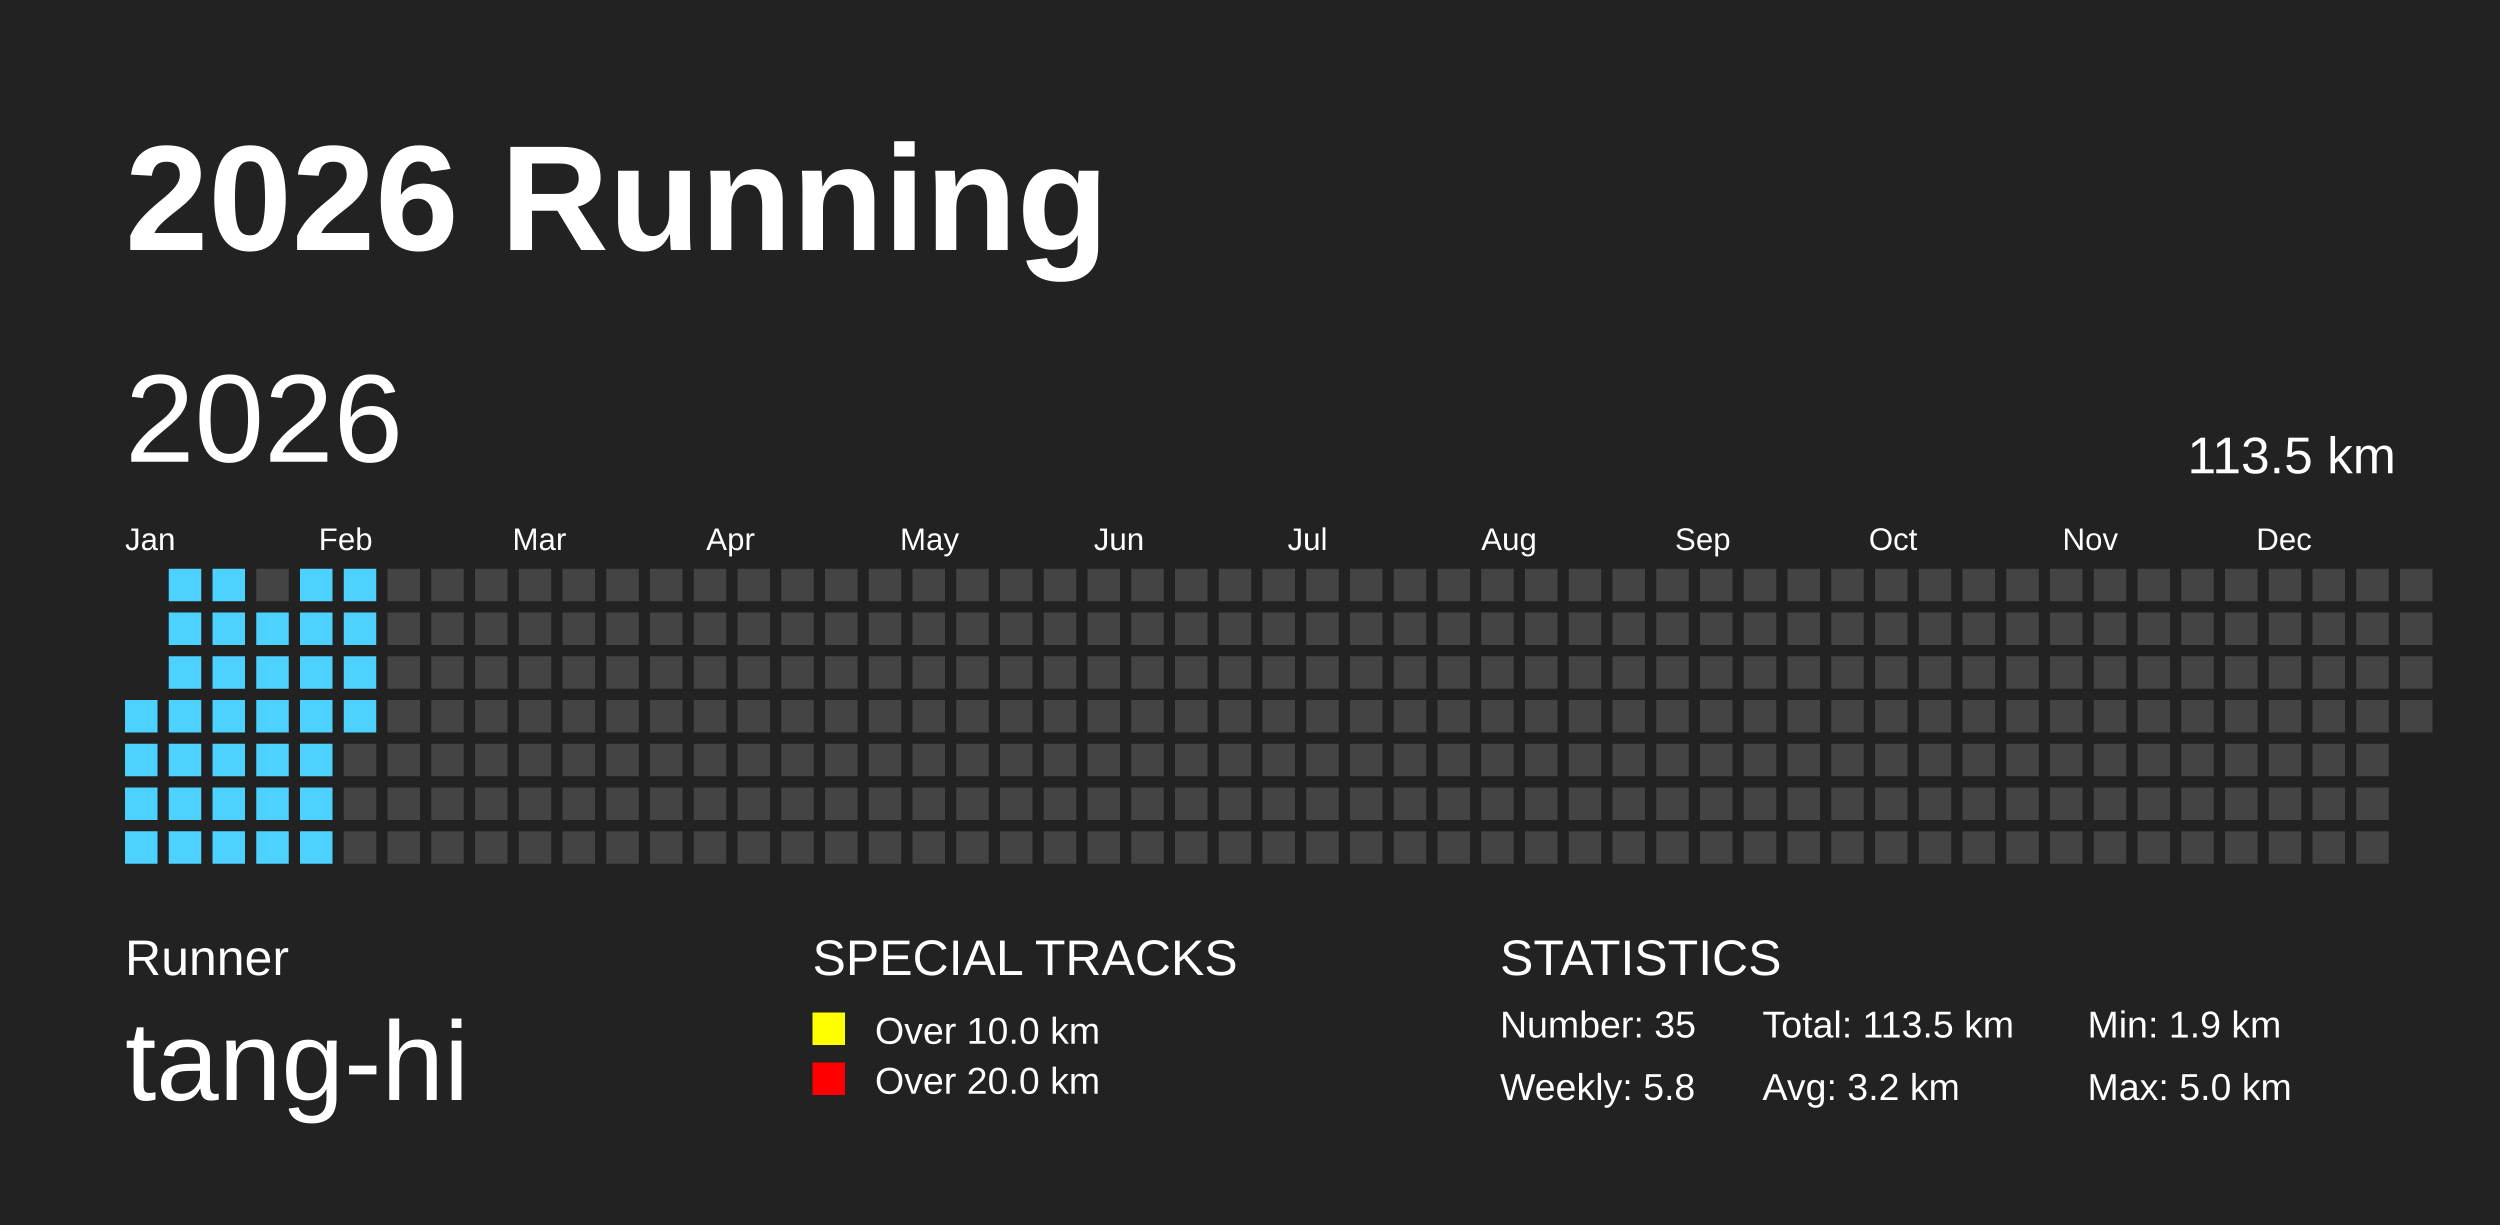
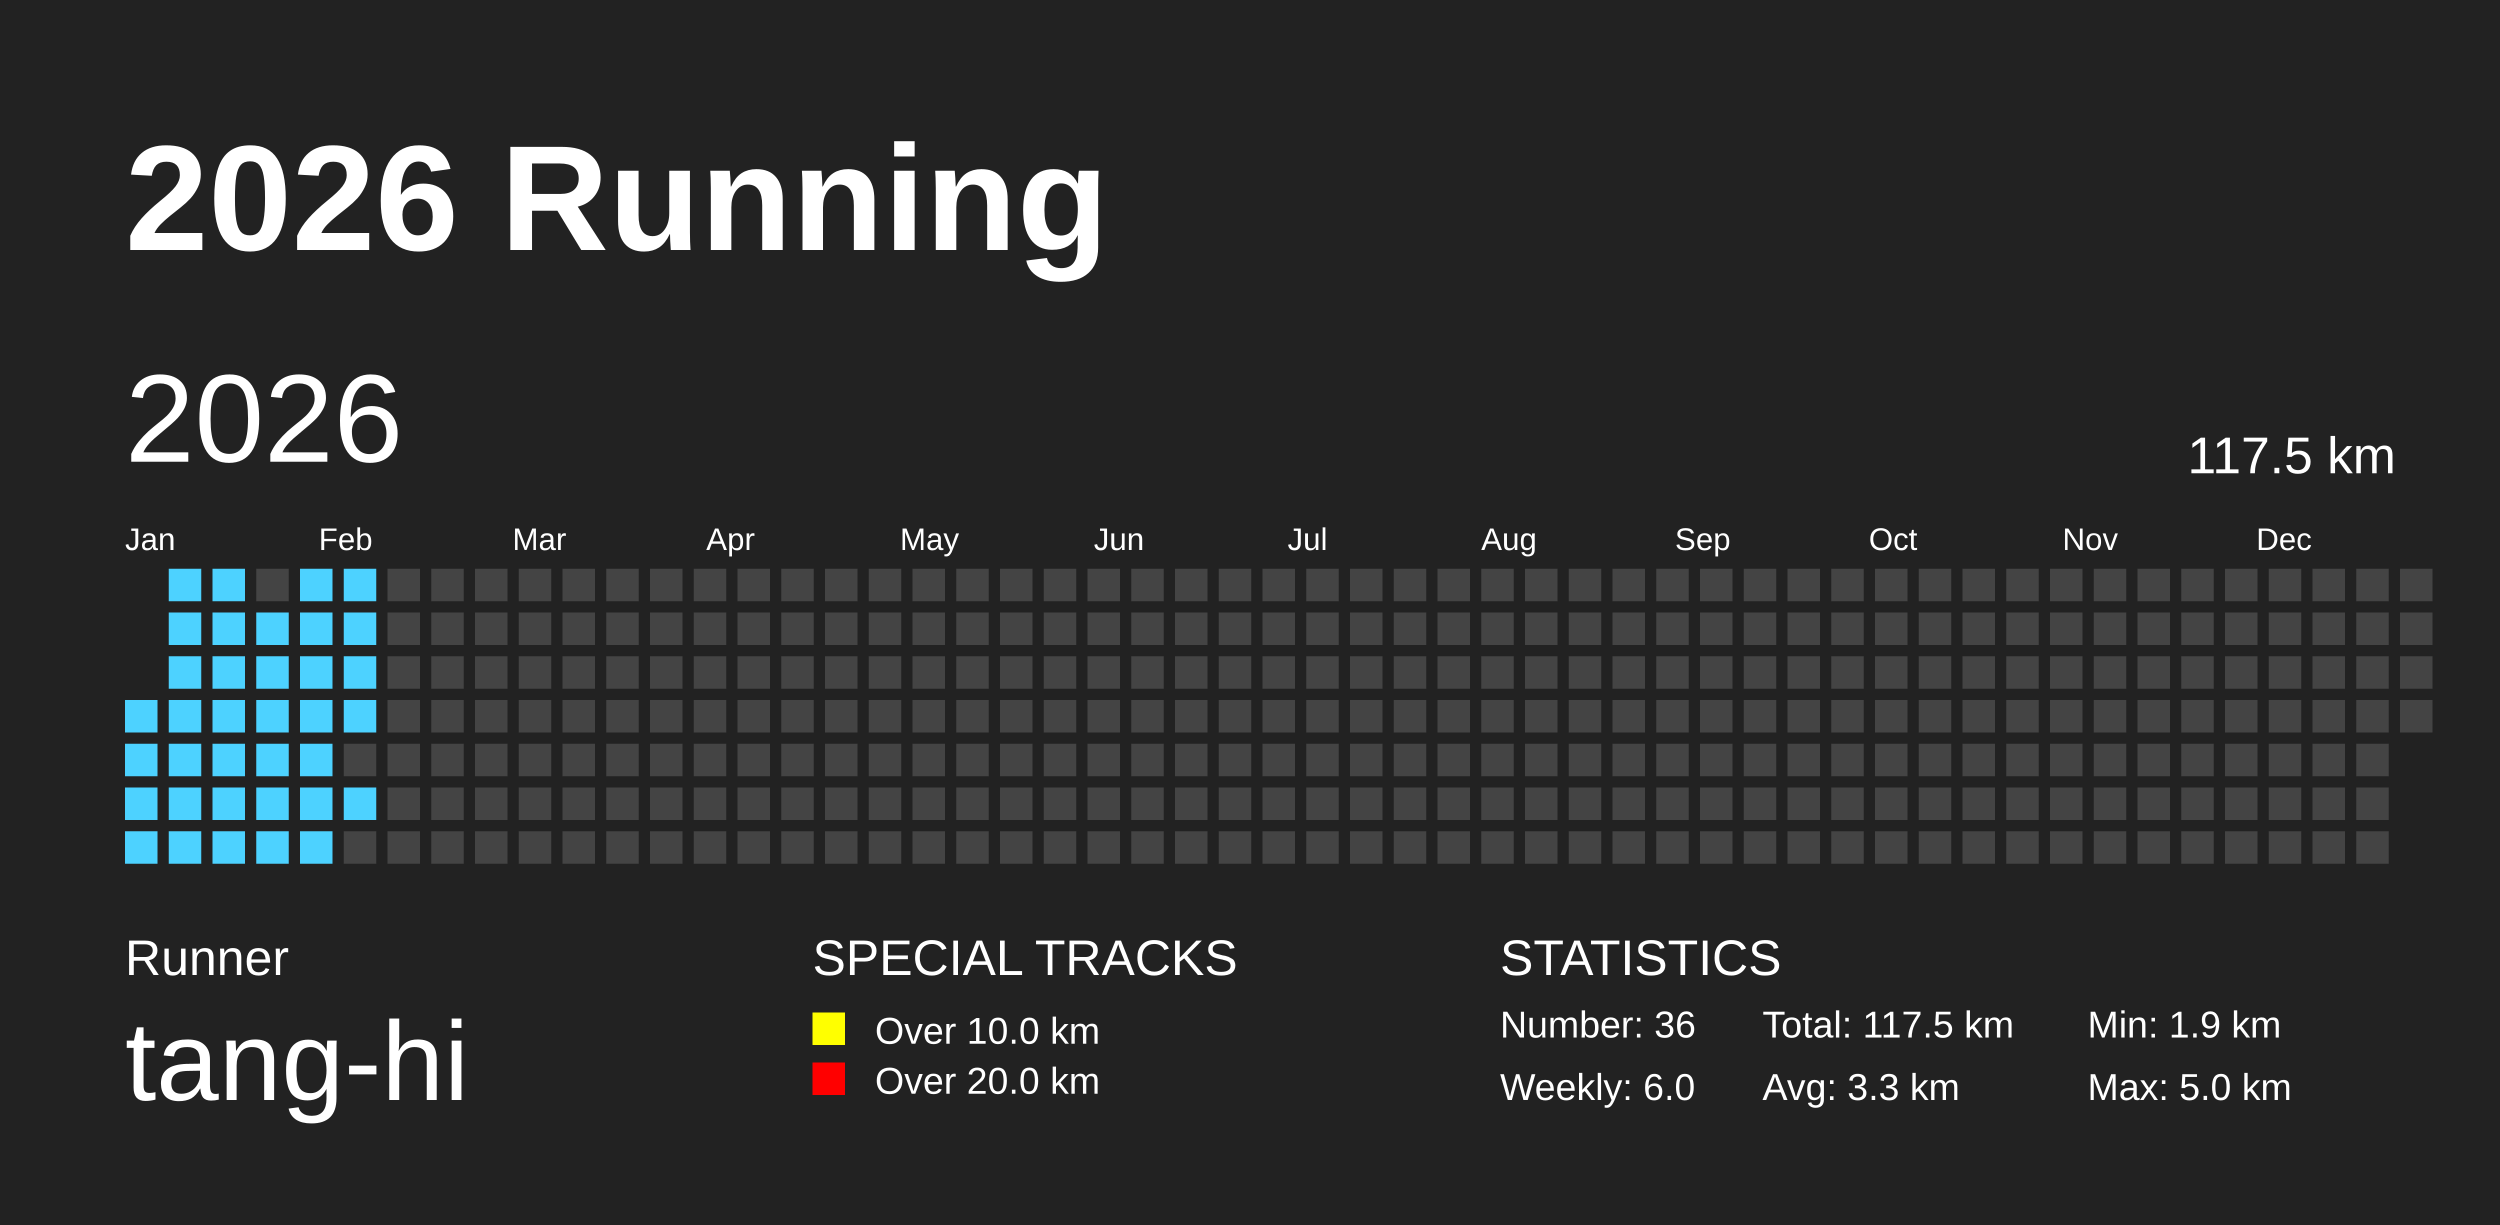
<svg xmlns="http://www.w3.org/2000/svg" baseProfile="full" height="98mm" version="1.1" viewBox="0,0,200,98" width="200mm">
  <defs />
  <rect fill="#222222" height="98" width="200" x="0" y="0" />
  <text fill="#FFFFFF" style="font-size:12px; font-family:Arial; font-weight:bold;" x="10" y="20">2026 Running</text>
  <text fill="#FFFFFF" style="font-size:4px; font-family:Arial" x="10" y="78">Runner</text>
  <text fill="#FFFFFF" style="font-size:9px; font-family:Arial" x="10" y="88">tang-hi</text>
  <text fill="#FFFFFF" style="font-size:4px; font-family:Arial" x="65" y="78">SPECIAL TRACKS</text>
  <rect fill="yellow" height="2.6" width="2.6" x="65" y="81" />
  <text fill="#FFFFFF" style="font-size:3px; font-family:Arial" x="70" y="83.5">Over 10.0 km</text>
  <rect fill="red" height="2.6" width="2.6" x="65" y="85" />
  <text fill="#FFFFFF" style="font-size:3px; font-family:Arial" x="70" y="87.5">Over 20.0 km</text>
  <text fill="#FFFFFF" style="font-size:4px; font-family:Arial" x="120" y="78">STATISTICS</text>
-   <text fill="#FFFFFF" style="font-size:3px; font-family:Arial" x="120" y="83">Number: 35</text>
-   <text fill="#FFFFFF" style="font-size:3px; font-family:Arial" x="120" y="88">Weekly: 5.8</text>
-   <text fill="#FFFFFF" style="font-size:3px; font-family:Arial" x="141" y="83">Total: 113.5 km</text>
-   <text fill="#FFFFFF" style="font-size:3px; font-family:Arial" x="141" y="88">Avg: 3.2 km</text>
+   <text fill="#FFFFFF" style="font-size:3px; font-family:Arial" x="120" y="83">Number: 36</text>
+   <text fill="#FFFFFF" style="font-size:3px; font-family:Arial" x="120" y="88">Weekly: 6.0</text>
+   <text fill="#FFFFFF" style="font-size:3px; font-family:Arial" x="141" y="83">Total: 117.5 km</text>
+   <text fill="#FFFFFF" style="font-size:3px; font-family:Arial" x="141" y="88">Avg: 3.3 km</text>
  <text fill="#FFFFFF" style="font-size:3px; font-family:Arial" x="167" y="83">Min: 1.9 km</text>
  <text fill="#FFFFFF" style="font-size:3px; font-family:Arial" x="167" y="88">Max: 5.0 km</text>
  <text dominant-baseline="hanging" fill="#FFFFFF" style="font-size:10.0px; font-family:Arial;" x="10" y="30">2026</text>
-   <text dominant-baseline="hanging" fill="#FFFFFF" style="font-size:4.125px; font-family:Arial;" x="175" y="35">113.5 km</text>
+   <text dominant-baseline="hanging" fill="#FFFFFF" style="font-size:4.125px; font-family:Arial;" x="175" y="35">117.5 km</text>
  <text fill="#FFFFFF" style="font-size:2.5px; font-family:Arial" x="10.0" y="44">Jan</text>
  <text fill="#FFFFFF" style="font-size:2.5px; font-family:Arial" x="25.5" y="44">Feb</text>
  <text fill="#FFFFFF" style="font-size:2.5px; font-family:Arial" x="41.0" y="44">Mar</text>
  <text fill="#FFFFFF" style="font-size:2.5px; font-family:Arial" x="56.5" y="44">Apr</text>
  <text fill="#FFFFFF" style="font-size:2.5px; font-family:Arial" x="72.0" y="44">May</text>
  <text fill="#FFFFFF" style="font-size:2.5px; font-family:Arial" x="87.5" y="44">Jun</text>
  <text fill="#FFFFFF" style="font-size:2.5px; font-family:Arial" x="103.0" y="44">Jul</text>
  <text fill="#FFFFFF" style="font-size:2.5px; font-family:Arial" x="118.5" y="44">Aug</text>
  <text fill="#FFFFFF" style="font-size:2.5px; font-family:Arial" x="134.0" y="44">Sep</text>
  <text fill="#FFFFFF" style="font-size:2.5px; font-family:Arial" x="149.5" y="44">Oct</text>
  <text fill="#FFFFFF" style="font-size:2.5px; font-family:Arial" x="165.0" y="44">Nov</text>
  <text fill="#FFFFFF" style="font-size:2.5px; font-family:Arial" x="180.5" y="44">Dec</text>
  <rect fill="#4DD2FF" height="2.6" width="2.6" x="10.0" y="56.0" />
  <rect fill="#4DD2FF" height="2.6" width="2.6" x="10.0" y="59.5" />
  <rect fill="#4DD2FF" height="2.6" width="2.6" x="10.0" y="63.0" />
  <rect fill="#4DD2FF" height="2.6" width="2.6" x="10.0" y="66.5" />
  <rect fill="#4DD2FF" height="2.6" width="2.6" x="13.5" y="45.5" />
  <rect fill="#4DD2FF" height="2.6" width="2.6" x="13.5" y="49.0" />
  <rect fill="#4DD2FF" height="2.6" width="2.6" x="13.5" y="52.5" />
  <rect fill="#4DD2FF" height="2.6" width="2.6" x="13.5" y="56.0" />
  <rect fill="#4DD2FF" height="2.6" width="2.6" x="13.5" y="59.5" />
  <rect fill="#4DD2FF" height="2.6" width="2.6" x="13.5" y="63.0" />
  <rect fill="#4DD2FF" height="2.6" width="2.6" x="13.5" y="66.5" />
  <rect fill="#4DD2FF" height="2.6" width="2.6" x="17.0" y="45.5" />
  <rect fill="#4DD2FF" height="2.6" width="2.6" x="17.0" y="49.0" />
  <rect fill="#4DD2FF" height="2.6" width="2.6" x="17.0" y="52.5" />
  <rect fill="#4DD2FF" height="2.6" width="2.6" x="17.0" y="56.0" />
  <rect fill="#4DD2FF" height="2.6" width="2.6" x="17.0" y="59.5" />
  <rect fill="#4DD2FF" height="2.6" width="2.6" x="17.0" y="63.0" />
  <rect fill="#4DD2FF" height="2.6" width="2.6" x="17.0" y="66.5" />
  <rect fill="#444444" height="2.6" width="2.6" x="20.5" y="45.5" />
  <rect fill="#4DD2FF" height="2.6" width="2.6" x="20.5" y="49.0" />
  <rect fill="#4DD2FF" height="2.6" width="2.6" x="20.5" y="52.5" />
  <rect fill="#4DD2FF" height="2.6" width="2.6" x="20.5" y="56.0" />
  <rect fill="#4DD2FF" height="2.6" width="2.6" x="20.5" y="59.5" />
  <rect fill="#4DD2FF" height="2.6" width="2.6" x="20.5" y="63.0" />
  <rect fill="#4DD2FF" height="2.6" width="2.6" x="20.5" y="66.5" />
  <rect fill="#4DD2FF" height="2.6" width="2.6" x="24.0" y="45.5" />
  <rect fill="#4DD2FF" height="2.6" width="2.6" x="24.0" y="49.0" />
  <rect fill="#4DD2FF" height="2.6" width="2.6" x="24.0" y="52.5" />
  <rect fill="#4DD2FF" height="2.6" width="2.6" x="24.0" y="56.0" />
  <rect fill="#4DD2FF" height="2.6" width="2.6" x="24.0" y="59.5" />
  <rect fill="#4DD2FF" height="2.6" width="2.6" x="24.0" y="63.0" />
  <rect fill="#4DD2FF" height="2.6" width="2.6" x="24.0" y="66.5" />
  <rect fill="#4DD2FF" height="2.6" width="2.6" x="27.5" y="45.5" />
  <rect fill="#4DD2FF" height="2.6" width="2.6" x="27.5" y="49.0" />
  <rect fill="#4DD2FF" height="2.6" width="2.6" x="27.5" y="52.5" />
  <rect fill="#4DD2FF" height="2.6" width="2.6" x="27.5" y="56.0" />
  <rect fill="#444444" height="2.6" width="2.6" x="27.5" y="59.5" />
-   <rect fill="#444444" height="2.6" width="2.6" x="27.5" y="63.0" />
+   <rect fill="#4DD2FF" height="2.6" width="2.6" x="27.5" y="63.0" />
  <rect fill="#444444" height="2.6" width="2.6" x="27.5" y="66.5" />
  <rect fill="#444444" height="2.6" width="2.6" x="31.0" y="45.5" />
  <rect fill="#444444" height="2.6" width="2.6" x="31.0" y="49.0" />
  <rect fill="#444444" height="2.6" width="2.6" x="31.0" y="52.5" />
  <rect fill="#444444" height="2.6" width="2.6" x="31.0" y="56.0" />
  <rect fill="#444444" height="2.6" width="2.6" x="31.0" y="59.5" />
  <rect fill="#444444" height="2.6" width="2.6" x="31.0" y="63.0" />
  <rect fill="#444444" height="2.6" width="2.6" x="31.0" y="66.5" />
  <rect fill="#444444" height="2.6" width="2.6" x="34.5" y="45.5" />
  <rect fill="#444444" height="2.6" width="2.6" x="34.5" y="49.0" />
  <rect fill="#444444" height="2.6" width="2.6" x="34.5" y="52.5" />
  <rect fill="#444444" height="2.6" width="2.6" x="34.5" y="56.0" />
  <rect fill="#444444" height="2.6" width="2.6" x="34.5" y="59.5" />
  <rect fill="#444444" height="2.6" width="2.6" x="34.5" y="63.0" />
  <rect fill="#444444" height="2.6" width="2.6" x="34.5" y="66.5" />
  <rect fill="#444444" height="2.6" width="2.6" x="38.0" y="45.5" />
  <rect fill="#444444" height="2.6" width="2.6" x="38.0" y="49.0" />
  <rect fill="#444444" height="2.6" width="2.6" x="38.0" y="52.5" />
  <rect fill="#444444" height="2.6" width="2.6" x="38.0" y="56.0" />
  <rect fill="#444444" height="2.6" width="2.6" x="38.0" y="59.5" />
  <rect fill="#444444" height="2.6" width="2.6" x="38.0" y="63.0" />
  <rect fill="#444444" height="2.6" width="2.6" x="38.0" y="66.5" />
  <rect fill="#444444" height="2.6" width="2.6" x="41.5" y="45.5" />
  <rect fill="#444444" height="2.6" width="2.6" x="41.5" y="49.0" />
  <rect fill="#444444" height="2.6" width="2.6" x="41.5" y="52.5" />
  <rect fill="#444444" height="2.6" width="2.6" x="41.5" y="56.0" />
  <rect fill="#444444" height="2.6" width="2.6" x="41.5" y="59.5" />
  <rect fill="#444444" height="2.6" width="2.6" x="41.5" y="63.0" />
  <rect fill="#444444" height="2.6" width="2.6" x="41.5" y="66.5" />
  <rect fill="#444444" height="2.6" width="2.6" x="45.0" y="45.5" />
  <rect fill="#444444" height="2.6" width="2.6" x="45.0" y="49.0" />
  <rect fill="#444444" height="2.6" width="2.6" x="45.0" y="52.5" />
  <rect fill="#444444" height="2.6" width="2.6" x="45.0" y="56.0" />
  <rect fill="#444444" height="2.6" width="2.6" x="45.0" y="59.5" />
  <rect fill="#444444" height="2.6" width="2.6" x="45.0" y="63.0" />
  <rect fill="#444444" height="2.6" width="2.6" x="45.0" y="66.5" />
  <rect fill="#444444" height="2.6" width="2.6" x="48.5" y="45.5" />
  <rect fill="#444444" height="2.6" width="2.6" x="48.5" y="49.0" />
  <rect fill="#444444" height="2.6" width="2.6" x="48.5" y="52.5" />
  <rect fill="#444444" height="2.6" width="2.6" x="48.5" y="56.0" />
  <rect fill="#444444" height="2.6" width="2.6" x="48.5" y="59.5" />
  <rect fill="#444444" height="2.6" width="2.6" x="48.5" y="63.0" />
  <rect fill="#444444" height="2.6" width="2.6" x="48.5" y="66.5" />
  <rect fill="#444444" height="2.6" width="2.6" x="52.0" y="45.5" />
  <rect fill="#444444" height="2.6" width="2.6" x="52.0" y="49.0" />
  <rect fill="#444444" height="2.6" width="2.6" x="52.0" y="52.5" />
  <rect fill="#444444" height="2.6" width="2.6" x="52.0" y="56.0" />
  <rect fill="#444444" height="2.6" width="2.6" x="52.0" y="59.5" />
  <rect fill="#444444" height="2.6" width="2.6" x="52.0" y="63.0" />
  <rect fill="#444444" height="2.6" width="2.6" x="52.0" y="66.5" />
  <rect fill="#444444" height="2.6" width="2.6" x="55.5" y="45.5" />
  <rect fill="#444444" height="2.6" width="2.6" x="55.5" y="49.0" />
  <rect fill="#444444" height="2.6" width="2.6" x="55.5" y="52.5" />
  <rect fill="#444444" height="2.6" width="2.6" x="55.5" y="56.0" />
  <rect fill="#444444" height="2.6" width="2.6" x="55.5" y="59.5" />
  <rect fill="#444444" height="2.6" width="2.6" x="55.5" y="63.0" />
  <rect fill="#444444" height="2.6" width="2.6" x="55.5" y="66.5" />
  <rect fill="#444444" height="2.6" width="2.6" x="59.0" y="45.5" />
  <rect fill="#444444" height="2.6" width="2.6" x="59.0" y="49.0" />
  <rect fill="#444444" height="2.6" width="2.6" x="59.0" y="52.5" />
  <rect fill="#444444" height="2.6" width="2.6" x="59.0" y="56.0" />
  <rect fill="#444444" height="2.6" width="2.6" x="59.0" y="59.5" />
  <rect fill="#444444" height="2.6" width="2.6" x="59.0" y="63.0" />
  <rect fill="#444444" height="2.6" width="2.6" x="59.0" y="66.5" />
  <rect fill="#444444" height="2.6" width="2.6" x="62.5" y="45.5" />
  <rect fill="#444444" height="2.6" width="2.6" x="62.5" y="49.0" />
  <rect fill="#444444" height="2.6" width="2.6" x="62.5" y="52.5" />
  <rect fill="#444444" height="2.6" width="2.6" x="62.5" y="56.0" />
  <rect fill="#444444" height="2.6" width="2.6" x="62.5" y="59.5" />
  <rect fill="#444444" height="2.6" width="2.6" x="62.5" y="63.0" />
  <rect fill="#444444" height="2.6" width="2.6" x="62.5" y="66.5" />
  <rect fill="#444444" height="2.6" width="2.6" x="66.0" y="45.5" />
  <rect fill="#444444" height="2.6" width="2.6" x="66.0" y="49.0" />
  <rect fill="#444444" height="2.6" width="2.6" x="66.0" y="52.5" />
  <rect fill="#444444" height="2.6" width="2.6" x="66.0" y="56.0" />
  <rect fill="#444444" height="2.6" width="2.6" x="66.0" y="59.5" />
  <rect fill="#444444" height="2.6" width="2.6" x="66.0" y="63.0" />
  <rect fill="#444444" height="2.6" width="2.6" x="66.0" y="66.5" />
  <rect fill="#444444" height="2.6" width="2.6" x="69.5" y="45.5" />
  <rect fill="#444444" height="2.6" width="2.6" x="69.5" y="49.0" />
  <rect fill="#444444" height="2.6" width="2.6" x="69.5" y="52.5" />
  <rect fill="#444444" height="2.6" width="2.6" x="69.5" y="56.0" />
  <rect fill="#444444" height="2.6" width="2.6" x="69.5" y="59.5" />
  <rect fill="#444444" height="2.6" width="2.6" x="69.5" y="63.0" />
  <rect fill="#444444" height="2.6" width="2.6" x="69.5" y="66.5" />
  <rect fill="#444444" height="2.6" width="2.6" x="73.0" y="45.5" />
  <rect fill="#444444" height="2.6" width="2.6" x="73.0" y="49.0" />
  <rect fill="#444444" height="2.6" width="2.6" x="73.0" y="52.5" />
  <rect fill="#444444" height="2.6" width="2.6" x="73.0" y="56.0" />
  <rect fill="#444444" height="2.6" width="2.6" x="73.0" y="59.5" />
  <rect fill="#444444" height="2.6" width="2.6" x="73.0" y="63.0" />
  <rect fill="#444444" height="2.6" width="2.6" x="73.0" y="66.5" />
  <rect fill="#444444" height="2.6" width="2.6" x="76.5" y="45.5" />
  <rect fill="#444444" height="2.6" width="2.6" x="76.5" y="49.0" />
  <rect fill="#444444" height="2.6" width="2.6" x="76.5" y="52.5" />
  <rect fill="#444444" height="2.6" width="2.6" x="76.5" y="56.0" />
  <rect fill="#444444" height="2.6" width="2.6" x="76.5" y="59.5" />
  <rect fill="#444444" height="2.6" width="2.6" x="76.5" y="63.0" />
  <rect fill="#444444" height="2.6" width="2.6" x="76.5" y="66.5" />
  <rect fill="#444444" height="2.6" width="2.6" x="80.0" y="45.5" />
  <rect fill="#444444" height="2.6" width="2.6" x="80.0" y="49.0" />
  <rect fill="#444444" height="2.6" width="2.6" x="80.0" y="52.5" />
  <rect fill="#444444" height="2.6" width="2.6" x="80.0" y="56.0" />
  <rect fill="#444444" height="2.6" width="2.6" x="80.0" y="59.5" />
  <rect fill="#444444" height="2.6" width="2.6" x="80.0" y="63.0" />
  <rect fill="#444444" height="2.6" width="2.6" x="80.0" y="66.5" />
  <rect fill="#444444" height="2.6" width="2.6" x="83.5" y="45.5" />
  <rect fill="#444444" height="2.6" width="2.6" x="83.5" y="49.0" />
  <rect fill="#444444" height="2.6" width="2.6" x="83.5" y="52.5" />
  <rect fill="#444444" height="2.6" width="2.6" x="83.5" y="56.0" />
  <rect fill="#444444" height="2.6" width="2.6" x="83.5" y="59.5" />
  <rect fill="#444444" height="2.6" width="2.6" x="83.5" y="63.0" />
  <rect fill="#444444" height="2.6" width="2.6" x="83.5" y="66.5" />
  <rect fill="#444444" height="2.6" width="2.6" x="87.0" y="45.5" />
  <rect fill="#444444" height="2.6" width="2.6" x="87.0" y="49.0" />
  <rect fill="#444444" height="2.6" width="2.6" x="87.0" y="52.5" />
  <rect fill="#444444" height="2.6" width="2.6" x="87.0" y="56.0" />
  <rect fill="#444444" height="2.6" width="2.6" x="87.0" y="59.5" />
  <rect fill="#444444" height="2.6" width="2.6" x="87.0" y="63.0" />
  <rect fill="#444444" height="2.6" width="2.6" x="87.0" y="66.5" />
  <rect fill="#444444" height="2.6" width="2.6" x="90.5" y="45.5" />
  <rect fill="#444444" height="2.6" width="2.6" x="90.5" y="49.0" />
  <rect fill="#444444" height="2.6" width="2.6" x="90.5" y="52.5" />
  <rect fill="#444444" height="2.6" width="2.6" x="90.5" y="56.0" />
  <rect fill="#444444" height="2.6" width="2.6" x="90.5" y="59.5" />
  <rect fill="#444444" height="2.6" width="2.6" x="90.5" y="63.0" />
  <rect fill="#444444" height="2.6" width="2.6" x="90.5" y="66.5" />
  <rect fill="#444444" height="2.6" width="2.6" x="94.0" y="45.5" />
  <rect fill="#444444" height="2.6" width="2.6" x="94.0" y="49.0" />
  <rect fill="#444444" height="2.6" width="2.6" x="94.0" y="52.5" />
  <rect fill="#444444" height="2.6" width="2.6" x="94.0" y="56.0" />
  <rect fill="#444444" height="2.6" width="2.6" x="94.0" y="59.5" />
  <rect fill="#444444" height="2.6" width="2.6" x="94.0" y="63.0" />
  <rect fill="#444444" height="2.6" width="2.6" x="94.0" y="66.5" />
  <rect fill="#444444" height="2.6" width="2.6" x="97.5" y="45.5" />
  <rect fill="#444444" height="2.6" width="2.6" x="97.5" y="49.0" />
  <rect fill="#444444" height="2.6" width="2.6" x="97.5" y="52.5" />
  <rect fill="#444444" height="2.6" width="2.6" x="97.5" y="56.0" />
  <rect fill="#444444" height="2.6" width="2.6" x="97.5" y="59.5" />
  <rect fill="#444444" height="2.6" width="2.6" x="97.5" y="63.0" />
  <rect fill="#444444" height="2.6" width="2.6" x="97.5" y="66.5" />
  <rect fill="#444444" height="2.6" width="2.6" x="101.0" y="45.5" />
  <rect fill="#444444" height="2.6" width="2.6" x="101.0" y="49.0" />
  <rect fill="#444444" height="2.6" width="2.6" x="101.0" y="52.5" />
  <rect fill="#444444" height="2.6" width="2.6" x="101.0" y="56.0" />
  <rect fill="#444444" height="2.6" width="2.6" x="101.0" y="59.5" />
  <rect fill="#444444" height="2.6" width="2.6" x="101.0" y="63.0" />
  <rect fill="#444444" height="2.6" width="2.6" x="101.0" y="66.5" />
  <rect fill="#444444" height="2.6" width="2.6" x="104.5" y="45.5" />
  <rect fill="#444444" height="2.6" width="2.6" x="104.5" y="49.0" />
  <rect fill="#444444" height="2.6" width="2.6" x="104.5" y="52.5" />
  <rect fill="#444444" height="2.6" width="2.6" x="104.5" y="56.0" />
  <rect fill="#444444" height="2.6" width="2.6" x="104.5" y="59.5" />
  <rect fill="#444444" height="2.6" width="2.6" x="104.5" y="63.0" />
  <rect fill="#444444" height="2.6" width="2.6" x="104.5" y="66.5" />
  <rect fill="#444444" height="2.6" width="2.6" x="108.0" y="45.5" />
  <rect fill="#444444" height="2.6" width="2.6" x="108.0" y="49.0" />
  <rect fill="#444444" height="2.6" width="2.6" x="108.0" y="52.5" />
  <rect fill="#444444" height="2.6" width="2.6" x="108.0" y="56.0" />
  <rect fill="#444444" height="2.6" width="2.6" x="108.0" y="59.5" />
  <rect fill="#444444" height="2.6" width="2.6" x="108.0" y="63.0" />
  <rect fill="#444444" height="2.6" width="2.6" x="108.0" y="66.5" />
  <rect fill="#444444" height="2.6" width="2.6" x="111.5" y="45.5" />
  <rect fill="#444444" height="2.6" width="2.6" x="111.5" y="49.0" />
  <rect fill="#444444" height="2.6" width="2.6" x="111.5" y="52.5" />
  <rect fill="#444444" height="2.6" width="2.6" x="111.5" y="56.0" />
  <rect fill="#444444" height="2.6" width="2.6" x="111.5" y="59.5" />
  <rect fill="#444444" height="2.6" width="2.6" x="111.5" y="63.0" />
  <rect fill="#444444" height="2.6" width="2.6" x="111.5" y="66.5" />
  <rect fill="#444444" height="2.6" width="2.6" x="115.0" y="45.5" />
  <rect fill="#444444" height="2.6" width="2.6" x="115.0" y="49.0" />
  <rect fill="#444444" height="2.6" width="2.6" x="115.0" y="52.5" />
  <rect fill="#444444" height="2.6" width="2.6" x="115.0" y="56.0" />
  <rect fill="#444444" height="2.6" width="2.6" x="115.0" y="59.5" />
  <rect fill="#444444" height="2.6" width="2.6" x="115.0" y="63.0" />
  <rect fill="#444444" height="2.6" width="2.6" x="115.0" y="66.5" />
  <rect fill="#444444" height="2.6" width="2.6" x="118.5" y="45.5" />
  <rect fill="#444444" height="2.6" width="2.6" x="118.5" y="49.0" />
  <rect fill="#444444" height="2.6" width="2.6" x="118.5" y="52.5" />
  <rect fill="#444444" height="2.6" width="2.6" x="118.5" y="56.0" />
  <rect fill="#444444" height="2.6" width="2.6" x="118.5" y="59.5" />
  <rect fill="#444444" height="2.6" width="2.6" x="118.5" y="63.0" />
  <rect fill="#444444" height="2.6" width="2.6" x="118.5" y="66.5" />
  <rect fill="#444444" height="2.6" width="2.6" x="122.0" y="45.5" />
  <rect fill="#444444" height="2.6" width="2.6" x="122.0" y="49.0" />
  <rect fill="#444444" height="2.6" width="2.6" x="122.0" y="52.5" />
  <rect fill="#444444" height="2.6" width="2.6" x="122.0" y="56.0" />
  <rect fill="#444444" height="2.6" width="2.6" x="122.0" y="59.5" />
  <rect fill="#444444" height="2.6" width="2.6" x="122.0" y="63.0" />
  <rect fill="#444444" height="2.6" width="2.6" x="122.0" y="66.5" />
  <rect fill="#444444" height="2.6" width="2.6" x="125.5" y="45.5" />
  <rect fill="#444444" height="2.6" width="2.6" x="125.5" y="49.0" />
  <rect fill="#444444" height="2.6" width="2.6" x="125.5" y="52.5" />
  <rect fill="#444444" height="2.6" width="2.6" x="125.5" y="56.0" />
  <rect fill="#444444" height="2.6" width="2.6" x="125.5" y="59.5" />
  <rect fill="#444444" height="2.6" width="2.6" x="125.5" y="63.0" />
  <rect fill="#444444" height="2.6" width="2.6" x="125.5" y="66.5" />
  <rect fill="#444444" height="2.6" width="2.6" x="129.0" y="45.5" />
  <rect fill="#444444" height="2.6" width="2.6" x="129.0" y="49.0" />
  <rect fill="#444444" height="2.6" width="2.6" x="129.0" y="52.5" />
  <rect fill="#444444" height="2.6" width="2.6" x="129.0" y="56.0" />
  <rect fill="#444444" height="2.6" width="2.6" x="129.0" y="59.5" />
  <rect fill="#444444" height="2.6" width="2.6" x="129.0" y="63.0" />
  <rect fill="#444444" height="2.6" width="2.6" x="129.0" y="66.5" />
  <rect fill="#444444" height="2.6" width="2.6" x="132.5" y="45.5" />
  <rect fill="#444444" height="2.6" width="2.6" x="132.5" y="49.0" />
  <rect fill="#444444" height="2.6" width="2.6" x="132.5" y="52.5" />
  <rect fill="#444444" height="2.6" width="2.6" x="132.5" y="56.0" />
  <rect fill="#444444" height="2.6" width="2.6" x="132.5" y="59.5" />
  <rect fill="#444444" height="2.6" width="2.6" x="132.5" y="63.0" />
  <rect fill="#444444" height="2.6" width="2.6" x="132.5" y="66.5" />
  <rect fill="#444444" height="2.6" width="2.6" x="136.0" y="45.5" />
  <rect fill="#444444" height="2.6" width="2.6" x="136.0" y="49.0" />
  <rect fill="#444444" height="2.6" width="2.6" x="136.0" y="52.5" />
  <rect fill="#444444" height="2.6" width="2.6" x="136.0" y="56.0" />
  <rect fill="#444444" height="2.6" width="2.6" x="136.0" y="59.5" />
  <rect fill="#444444" height="2.6" width="2.6" x="136.0" y="63.0" />
  <rect fill="#444444" height="2.6" width="2.6" x="136.0" y="66.5" />
  <rect fill="#444444" height="2.6" width="2.6" x="139.5" y="45.5" />
  <rect fill="#444444" height="2.6" width="2.6" x="139.5" y="49.0" />
  <rect fill="#444444" height="2.6" width="2.6" x="139.5" y="52.5" />
  <rect fill="#444444" height="2.6" width="2.6" x="139.5" y="56.0" />
  <rect fill="#444444" height="2.6" width="2.6" x="139.5" y="59.5" />
  <rect fill="#444444" height="2.6" width="2.6" x="139.5" y="63.0" />
  <rect fill="#444444" height="2.6" width="2.6" x="139.5" y="66.5" />
  <rect fill="#444444" height="2.6" width="2.6" x="143.0" y="45.5" />
  <rect fill="#444444" height="2.6" width="2.6" x="143.0" y="49.0" />
  <rect fill="#444444" height="2.6" width="2.6" x="143.0" y="52.5" />
  <rect fill="#444444" height="2.6" width="2.6" x="143.0" y="56.0" />
  <rect fill="#444444" height="2.6" width="2.6" x="143.0" y="59.5" />
  <rect fill="#444444" height="2.6" width="2.6" x="143.0" y="63.0" />
  <rect fill="#444444" height="2.6" width="2.6" x="143.0" y="66.5" />
  <rect fill="#444444" height="2.6" width="2.6" x="146.5" y="45.5" />
  <rect fill="#444444" height="2.6" width="2.6" x="146.5" y="49.0" />
  <rect fill="#444444" height="2.6" width="2.6" x="146.5" y="52.5" />
  <rect fill="#444444" height="2.6" width="2.6" x="146.5" y="56.0" />
  <rect fill="#444444" height="2.6" width="2.6" x="146.5" y="59.5" />
  <rect fill="#444444" height="2.6" width="2.6" x="146.5" y="63.0" />
  <rect fill="#444444" height="2.6" width="2.6" x="146.5" y="66.5" />
  <rect fill="#444444" height="2.6" width="2.6" x="150.0" y="45.5" />
  <rect fill="#444444" height="2.6" width="2.6" x="150.0" y="49.0" />
  <rect fill="#444444" height="2.6" width="2.6" x="150.0" y="52.5" />
  <rect fill="#444444" height="2.6" width="2.6" x="150.0" y="56.0" />
  <rect fill="#444444" height="2.6" width="2.6" x="150.0" y="59.5" />
  <rect fill="#444444" height="2.6" width="2.6" x="150.0" y="63.0" />
  <rect fill="#444444" height="2.6" width="2.6" x="150.0" y="66.5" />
  <rect fill="#444444" height="2.6" width="2.6" x="153.5" y="45.5" />
  <rect fill="#444444" height="2.6" width="2.6" x="153.5" y="49.0" />
  <rect fill="#444444" height="2.6" width="2.6" x="153.5" y="52.5" />
  <rect fill="#444444" height="2.6" width="2.6" x="153.5" y="56.0" />
  <rect fill="#444444" height="2.6" width="2.6" x="153.5" y="59.5" />
  <rect fill="#444444" height="2.6" width="2.6" x="153.5" y="63.0" />
  <rect fill="#444444" height="2.6" width="2.6" x="153.5" y="66.5" />
  <rect fill="#444444" height="2.6" width="2.6" x="157.0" y="45.5" />
  <rect fill="#444444" height="2.6" width="2.6" x="157.0" y="49.0" />
  <rect fill="#444444" height="2.6" width="2.6" x="157.0" y="52.5" />
  <rect fill="#444444" height="2.6" width="2.6" x="157.0" y="56.0" />
  <rect fill="#444444" height="2.6" width="2.6" x="157.0" y="59.5" />
  <rect fill="#444444" height="2.6" width="2.6" x="157.0" y="63.0" />
  <rect fill="#444444" height="2.6" width="2.6" x="157.0" y="66.5" />
  <rect fill="#444444" height="2.6" width="2.6" x="160.5" y="45.5" />
  <rect fill="#444444" height="2.6" width="2.6" x="160.5" y="49.0" />
  <rect fill="#444444" height="2.6" width="2.6" x="160.5" y="52.5" />
  <rect fill="#444444" height="2.6" width="2.6" x="160.5" y="56.0" />
  <rect fill="#444444" height="2.6" width="2.6" x="160.5" y="59.5" />
  <rect fill="#444444" height="2.6" width="2.6" x="160.5" y="63.0" />
  <rect fill="#444444" height="2.6" width="2.6" x="160.5" y="66.5" />
  <rect fill="#444444" height="2.6" width="2.6" x="164.0" y="45.5" />
  <rect fill="#444444" height="2.6" width="2.6" x="164.0" y="49.0" />
  <rect fill="#444444" height="2.6" width="2.6" x="164.0" y="52.5" />
  <rect fill="#444444" height="2.6" width="2.6" x="164.0" y="56.0" />
  <rect fill="#444444" height="2.6" width="2.6" x="164.0" y="59.5" />
  <rect fill="#444444" height="2.6" width="2.6" x="164.0" y="63.0" />
  <rect fill="#444444" height="2.6" width="2.6" x="164.0" y="66.5" />
  <rect fill="#444444" height="2.6" width="2.6" x="167.5" y="45.5" />
  <rect fill="#444444" height="2.6" width="2.6" x="167.5" y="49.0" />
  <rect fill="#444444" height="2.6" width="2.6" x="167.5" y="52.5" />
  <rect fill="#444444" height="2.6" width="2.6" x="167.5" y="56.0" />
  <rect fill="#444444" height="2.6" width="2.6" x="167.5" y="59.5" />
  <rect fill="#444444" height="2.6" width="2.6" x="167.5" y="63.0" />
  <rect fill="#444444" height="2.6" width="2.6" x="167.5" y="66.5" />
  <rect fill="#444444" height="2.6" width="2.6" x="171.0" y="45.5" />
  <rect fill="#444444" height="2.6" width="2.6" x="171.0" y="49.0" />
  <rect fill="#444444" height="2.6" width="2.6" x="171.0" y="52.5" />
  <rect fill="#444444" height="2.6" width="2.6" x="171.0" y="56.0" />
  <rect fill="#444444" height="2.6" width="2.6" x="171.0" y="59.5" />
  <rect fill="#444444" height="2.6" width="2.6" x="171.0" y="63.0" />
  <rect fill="#444444" height="2.6" width="2.6" x="171.0" y="66.5" />
  <rect fill="#444444" height="2.6" width="2.6" x="174.5" y="45.5" />
  <rect fill="#444444" height="2.6" width="2.6" x="174.5" y="49.0" />
  <rect fill="#444444" height="2.6" width="2.6" x="174.5" y="52.5" />
  <rect fill="#444444" height="2.6" width="2.6" x="174.5" y="56.0" />
  <rect fill="#444444" height="2.6" width="2.6" x="174.5" y="59.5" />
  <rect fill="#444444" height="2.6" width="2.6" x="174.5" y="63.0" />
  <rect fill="#444444" height="2.6" width="2.6" x="174.5" y="66.5" />
  <rect fill="#444444" height="2.6" width="2.6" x="178.0" y="45.5" />
  <rect fill="#444444" height="2.6" width="2.6" x="178.0" y="49.0" />
  <rect fill="#444444" height="2.6" width="2.6" x="178.0" y="52.5" />
  <rect fill="#444444" height="2.6" width="2.6" x="178.0" y="56.0" />
  <rect fill="#444444" height="2.6" width="2.6" x="178.0" y="59.5" />
  <rect fill="#444444" height="2.6" width="2.6" x="178.0" y="63.0" />
  <rect fill="#444444" height="2.6" width="2.6" x="178.0" y="66.5" />
  <rect fill="#444444" height="2.6" width="2.6" x="181.5" y="45.5" />
  <rect fill="#444444" height="2.6" width="2.6" x="181.5" y="49.0" />
  <rect fill="#444444" height="2.6" width="2.6" x="181.5" y="52.5" />
  <rect fill="#444444" height="2.6" width="2.6" x="181.5" y="56.0" />
  <rect fill="#444444" height="2.6" width="2.6" x="181.5" y="59.5" />
  <rect fill="#444444" height="2.6" width="2.6" x="181.5" y="63.0" />
  <rect fill="#444444" height="2.6" width="2.6" x="181.5" y="66.5" />
  <rect fill="#444444" height="2.6" width="2.6" x="185.0" y="45.5" />
  <rect fill="#444444" height="2.6" width="2.6" x="185.0" y="49.0" />
  <rect fill="#444444" height="2.6" width="2.6" x="185.0" y="52.5" />
  <rect fill="#444444" height="2.6" width="2.6" x="185.0" y="56.0" />
  <rect fill="#444444" height="2.6" width="2.6" x="185.0" y="59.5" />
  <rect fill="#444444" height="2.6" width="2.6" x="185.0" y="63.0" />
  <rect fill="#444444" height="2.6" width="2.6" x="185.0" y="66.5" />
  <rect fill="#444444" height="2.6" width="2.6" x="188.5" y="45.5" />
  <rect fill="#444444" height="2.6" width="2.6" x="188.5" y="49.0" />
  <rect fill="#444444" height="2.6" width="2.6" x="188.5" y="52.5" />
  <rect fill="#444444" height="2.6" width="2.6" x="188.5" y="56.0" />
  <rect fill="#444444" height="2.6" width="2.6" x="188.5" y="59.5" />
  <rect fill="#444444" height="2.6" width="2.6" x="188.5" y="63.0" />
  <rect fill="#444444" height="2.6" width="2.6" x="188.5" y="66.5" />
  <rect fill="#444444" height="2.6" width="2.6" x="192.0" y="45.5" />
  <rect fill="#444444" height="2.6" width="2.6" x="192.0" y="49.0" />
  <rect fill="#444444" height="2.6" width="2.6" x="192.0" y="52.5" />
  <rect fill="#444444" height="2.6" width="2.6" x="192.0" y="56.0" />
</svg>
